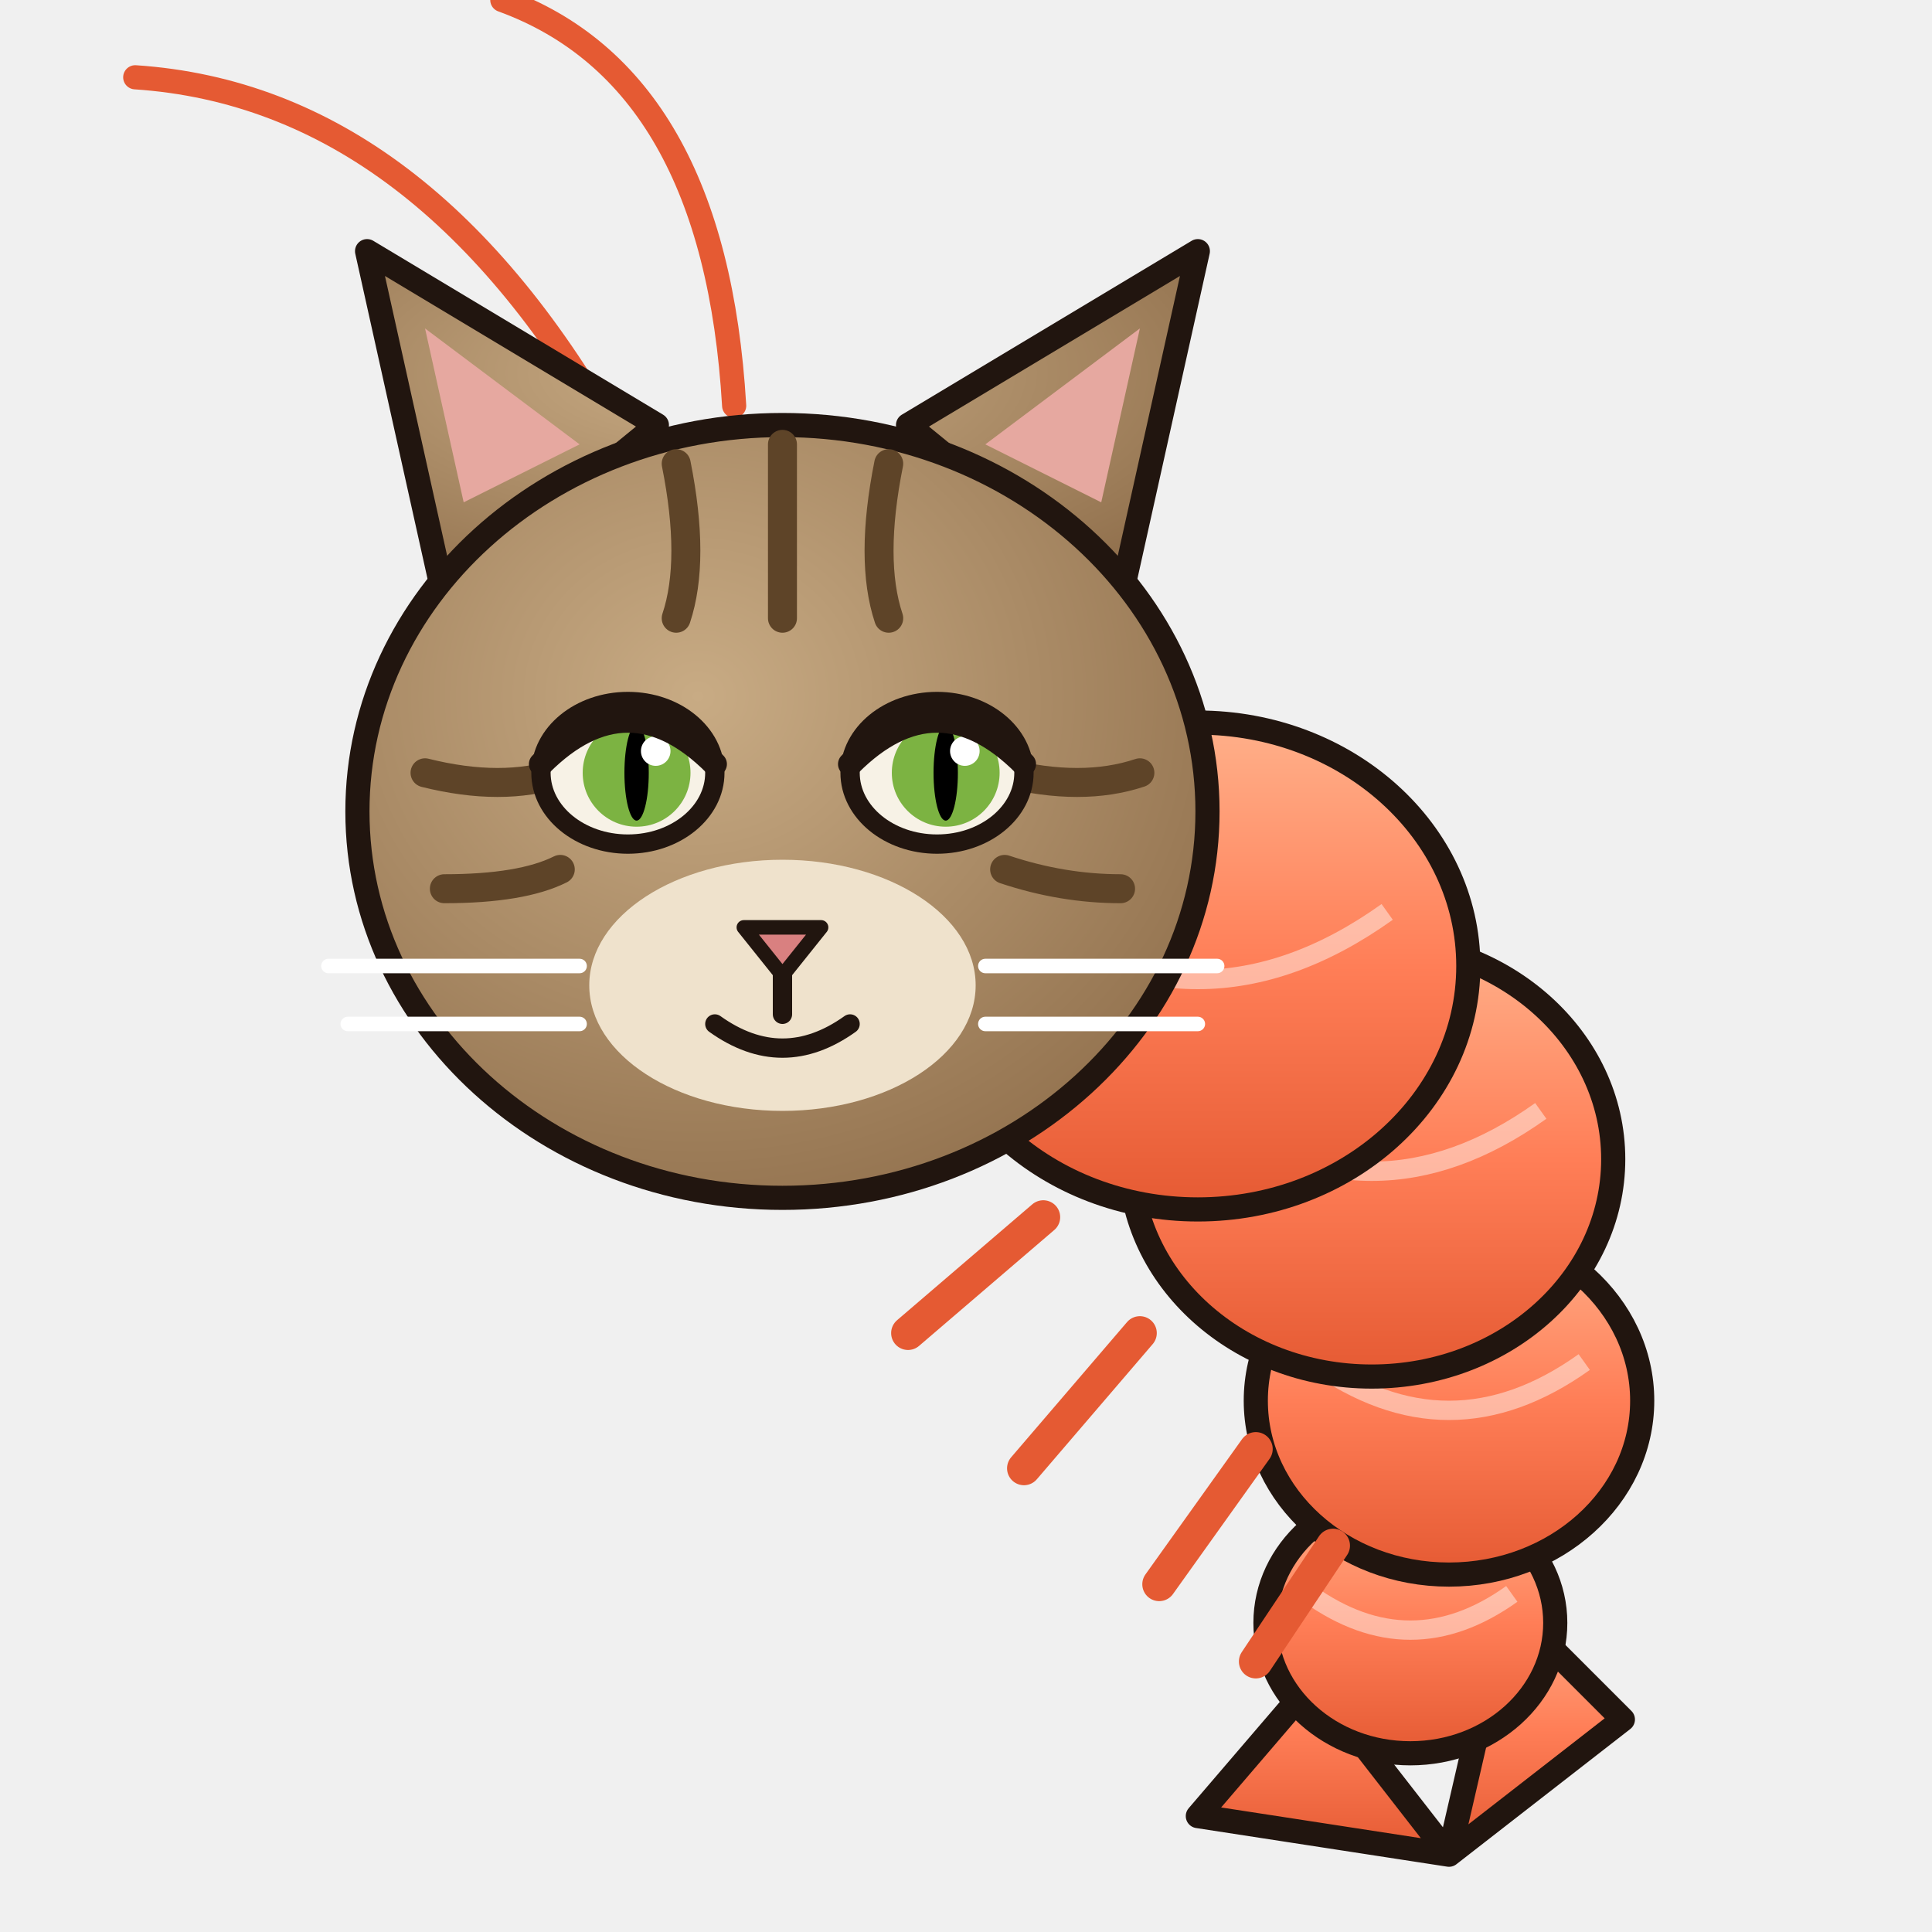
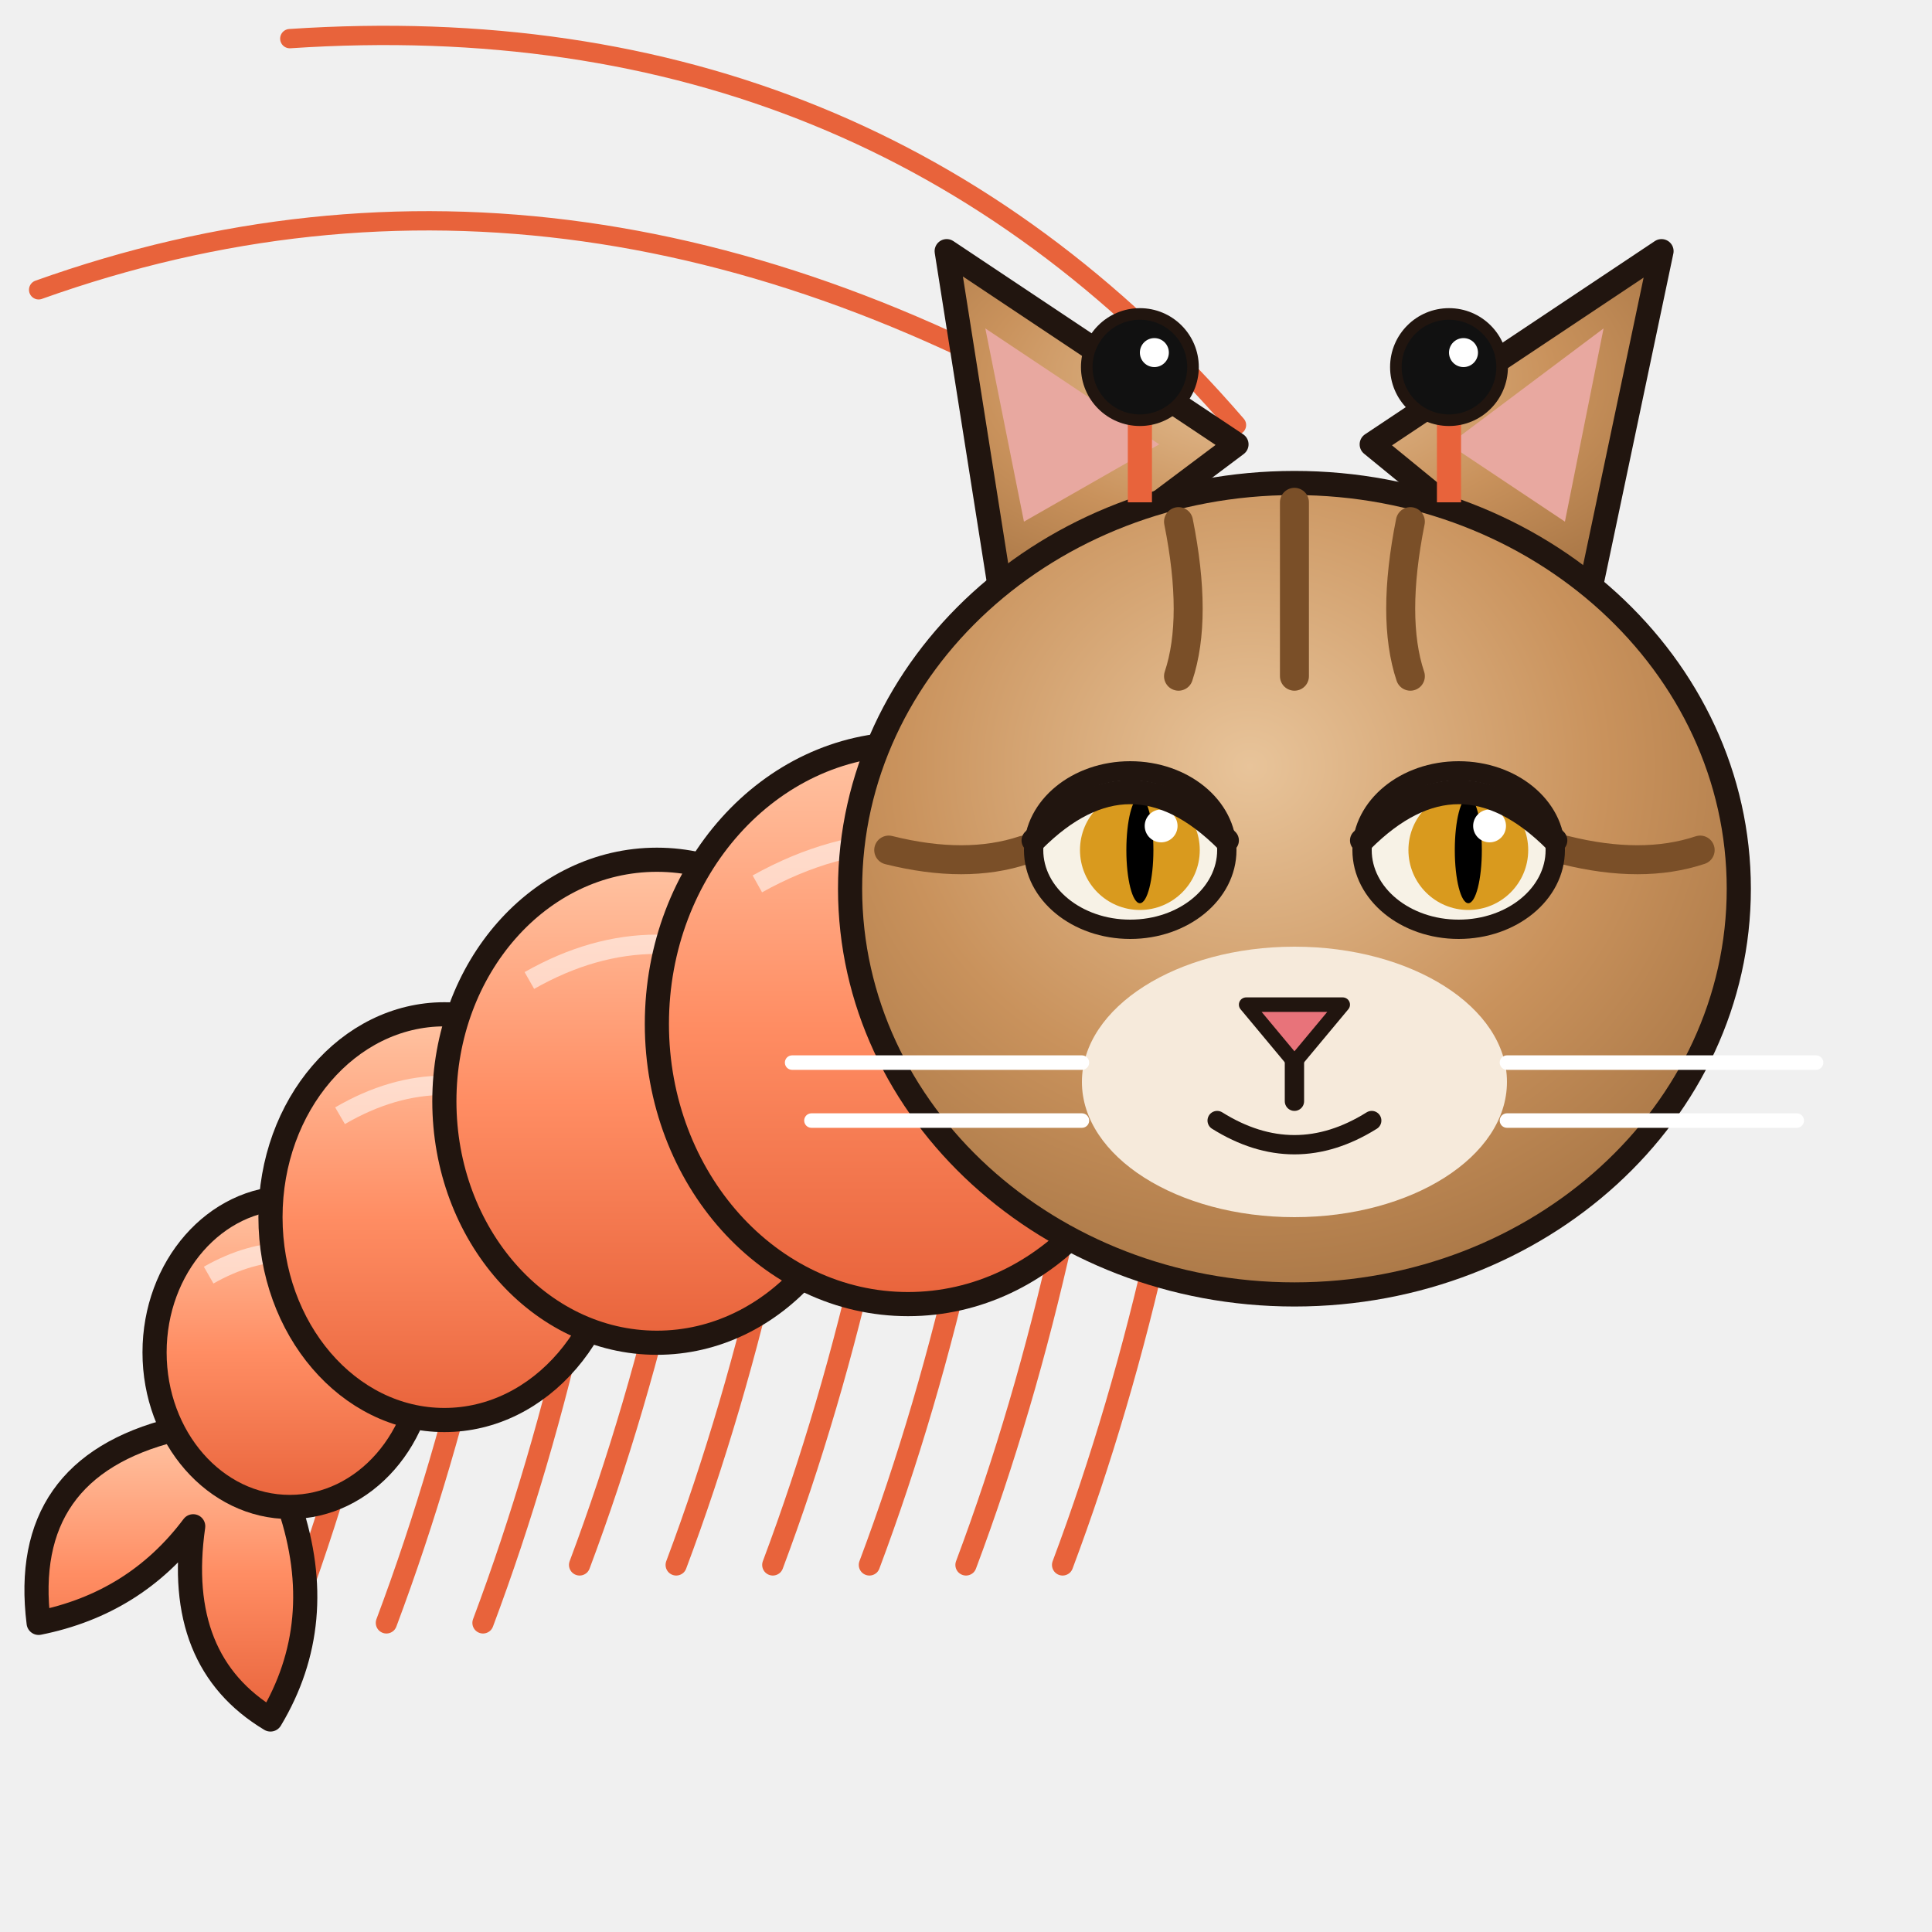
<svg xmlns="http://www.w3.org/2000/svg" viewBox="0 0 200 200">
  <defs>
    <linearGradient id="shr" x1="0" y1="0" x2="0" y2="1">
-       <stop offset="0.00" stop-color="#ffb08a" />
-       <stop offset="0.50" stop-color="#ff7e57" />
-       <stop offset="1.00" stop-color="#e55a33" />
+       <stop offset="0.00" stop-color="#ffc4a3" />
+       <stop offset="0.50" stop-color="#ff8d63" />
+       <stop offset="1.00" stop-color="#e8633b" />
    </linearGradient>
-     <radialGradient id="cat" cx="0.4" cy="0.35" r="0.8">
-       <stop offset="0.00" stop-color="#c8ab84" />
-       <stop offset="1.00" stop-color="#8c6b48" />
+     <radialGradient id="cat" cx="0.45" cy="0.35" r="0.8">
+       <stop offset="0.00" stop-color="#e8c49a" />
+       <stop offset="0.50" stop-color="#c9925c" />
+       <stop offset="1.00" stop-color="#9a6a3c" />
    </radialGradient>
  </defs>
-   <path d="M150 192 l-26 -4 l12 -14 z M150 192 l6 -26 l12 12 z" fill="url(#shr)" stroke="#21150f" stroke-width="2.5" stroke-linejoin="round" stroke-linecap="round" />
-   <ellipse cx="146" cy="168" rx="15" ry="13.5" fill="url(#shr)" stroke="#21150f" stroke-width="2.5" stroke-linejoin="round" stroke-linecap="round" />
-   <path d="M135.5 165 q10.5 7.5 21 0" stroke="#fff" stroke-width="2" fill="none" opacity=".45" />
-   <ellipse cx="150" cy="145" rx="20" ry="18" fill="url(#shr)" stroke="#21150f" stroke-width="2.5" stroke-linejoin="round" stroke-linecap="round" />
-   <path d="M136 141 q14 10 28 0" stroke="#fff" stroke-width="2" fill="none" opacity=".45" />
-   <ellipse cx="142" cy="120" rx="25" ry="22.5" fill="url(#shr)" stroke="#21150f" stroke-width="2.5" stroke-linejoin="round" stroke-linecap="round" />
-   <path d="M124.5 115 q17.5 12.5 35 0" stroke="#fff" stroke-width="2" fill="none" opacity=".45" />
-   <ellipse cx="124" cy="100" rx="28" ry="25.2" fill="url(#shr)" stroke="#21150f" stroke-width="2.5" stroke-linejoin="round" stroke-linecap="round" />
-   <path d="M104.4 94.4 q19.6 14 39.2 0" stroke="#fff" stroke-width="2" fill="none" opacity=".45" />
-   <path d="M108 126 l-14 12 M118 138 l-12 14 M130 150 l-10 14 M138 160 l-8 12" stroke="#e55a33" stroke-width="3.5" stroke-linecap="round" />
-   <path d="M64 46 Q44 10 14 8 M76 42 Q74 8 52 0" stroke="#e55a33" stroke-width="2.5" fill="none" stroke-linecap="round" />
-   <path d="M46 62 L38 26 L68 44 z M116 62 L124 26 L94 44 z" fill="url(#cat)" stroke="#21150f" stroke-width="2.5" stroke-linejoin="round" stroke-linecap="round" />
-   <path d="M48 52 L44 34 L60 46 z M114 52 L118 34 L102 46 z" fill="#e6a8a0" />
-   <ellipse cx="81" cy="84" rx="44" ry="40" fill="url(#cat)" stroke="#21150f" stroke-width="2.5" stroke-linejoin="round" stroke-linecap="round" />
-   <path d="M70 48 q2 10 0 16 M81 46 v18 M92 48 q-2 10 0 16 M44 80 q8 2 14 0 M104 80 q8 2 14 0 M46 92 q8 0 12 -2 M104 90 q6 2 12 2" stroke="#5e4428" stroke-width="3" fill="none" stroke-linecap="round" />
-   <ellipse cx="81" cy="102" rx="20" ry="13" fill="#efe2cc" />
-   <ellipse cx="65" cy="80" rx="9" ry="7.38" fill="#f7f2e6" stroke="#21150f" stroke-width="2" stroke-linejoin="round" stroke-linecap="round" />
-   <circle cx="65.9" cy="80" r="5.58" fill="#7cb342" />
-   <ellipse cx="65.9" cy="80" rx="1.26" ry="4.95" fill="#000" />
-   <circle cx="67.88" cy="77.75" r="1.53" fill="#fff" />
-   <path d="M56 79.1 Q65 70.1 74 79.1" fill="none" stroke="#21150f" stroke-width="2.5" stroke-linecap="round" />
-   <ellipse cx="97" cy="80" rx="9" ry="7.38" fill="#f7f2e6" stroke="#21150f" stroke-width="2" stroke-linejoin="round" stroke-linecap="round" />
-   <circle cx="97.9" cy="80" r="5.58" fill="#7cb342" />
-   <ellipse cx="97.9" cy="80" rx="1.26" ry="4.95" fill="#000" />
-   <circle cx="99.88" cy="77.75" r="1.53" fill="#fff" />
-   <path d="M88 79.1 Q97 70.1 106 79.1" fill="none" stroke="#21150f" stroke-width="2.5" stroke-linecap="round" />
-   <path d="M77 96 h8 l-4 5 z" fill="#d98080" stroke="#21150f" stroke-width="1.5" stroke-linejoin="round" stroke-linecap="round" />
-   <path d="M81 101 v4 M74 106 q7 5 14 0" stroke="#21150f" stroke-width="2" fill="none" stroke-linecap="round" />
-   <path d="M60 100 h-26 M60 106 h-24 M102 100 h24 M102 106 h22" stroke="#fff" stroke-width="1.5" stroke-linecap="round" />
+   <path d="M40 134 q-4 18 -10 34" stroke="#e8633b" stroke-width="2.2" fill="none" stroke-linecap="round" />
+   <path d="M50 134 q-4 18 -10 34" stroke="#e8633b" stroke-width="2.2" fill="none" stroke-linecap="round" />
+   <path d="M60 134 q-4 18 -10 34" stroke="#e8633b" stroke-width="2.2" fill="none" stroke-linecap="round" />
+   <path d="M70 128 q-4 18 -10 34" stroke="#e8633b" stroke-width="2.2" fill="none" stroke-linecap="round" />
+   <path d="M80 128 q-4 18 -10 34" stroke="#e8633b" stroke-width="2.2" fill="none" stroke-linecap="round" />
+   <path d="M90 128 q-4 18 -10 34" stroke="#e8633b" stroke-width="2.2" fill="none" stroke-linecap="round" />
+   <path d="M100 128 q-4 18 -10 34" stroke="#e8633b" stroke-width="2.2" fill="none" stroke-linecap="round" />
+   <path d="M110 128 q-4 18 -10 34" stroke="#e8633b" stroke-width="2.2" fill="none" stroke-linecap="round" />
+   <path d="M120 128 q-4 18 -10 34" stroke="#e8633b" stroke-width="2.2" fill="none" stroke-linecap="round" />
+   <path d="M18 148 q-16 4 -14 20 q10 -2 16 -10 q-2 14 8 20 q6 -10 2 -22 z" fill="url(#shr)" stroke="#21150f" stroke-width="2.5" stroke-linejoin="round" stroke-linecap="round" />
+   <ellipse cx="30" cy="140" rx="14" ry="16" fill="url(#shr)" stroke="#21150f" stroke-width="2.5" stroke-linejoin="round" stroke-linecap="round" />
+   <path d="M21.6 132 q8.4 -4.8 16.8 0" stroke="#fff" stroke-width="2" fill="none" opacity=".55" />
+   <ellipse cx="46" cy="126" rx="18" ry="21" fill="url(#shr)" stroke="#21150f" stroke-width="2.5" stroke-linejoin="round" stroke-linecap="round" />
+   <path d="M35.2 115.5 q10.8 -6.3 21.6 0" stroke="#fff" stroke-width="2" fill="none" opacity=".55" />
+   <ellipse cx="68" cy="114" rx="22" ry="25" fill="url(#shr)" stroke="#21150f" stroke-width="2.5" stroke-linejoin="round" stroke-linecap="round" />
+   <path d="M54.8 101.5 q13.2 -7.5 26.4 0" stroke="#fff" stroke-width="2" fill="none" opacity=".55" />
+   <ellipse cx="94" cy="106" rx="26" ry="29" fill="url(#shr)" stroke="#21150f" stroke-width="2.5" stroke-linejoin="round" stroke-linecap="round" />
+   <path d="M78.4 91.5 q15.6 -8.7 31.2 0" stroke="#fff" stroke-width="2" fill="none" opacity=".55" />
+   <path d="M118 46 Q60 10 4 30 M128 44 Q90 0 30 4" stroke="#e8633b" stroke-width="2" fill="none" stroke-linecap="round" />
+   <path d="M104 64 L98 26 L128 46 z M164 64 L172 26 L142 46 z" fill="url(#cat)" stroke="#21150f" stroke-width="2.5" stroke-linejoin="round" stroke-linecap="round" />
+   <path d="M106 54 L102 34 L120 46 z M162 54 L166 34 L150 46 z" fill="#e8a8a0" />
+   <ellipse cx="134" cy="92" rx="46" ry="42" fill="url(#cat)" stroke="#21150f" stroke-width="2.5" stroke-linejoin="round" stroke-linecap="round" />
+   <path d="M122 54 q2 10 0 16 M134 52 v18 M146 54 q-2 10 0 16 M92 88 q8 2 14 0 M162 88 q8 2 14 0" stroke="#7a4f28" stroke-width="3" fill="none" stroke-linecap="round" />
+   <path d="M118 40 v12 M150 40 v12" stroke="#e8633b" stroke-width="2.5" />
+   <circle cx="118" cy="38" r="5.5" fill="#111" stroke="#21150f" stroke-width="1.2" stroke-linejoin="round" stroke-linecap="round" />
+   <circle cx="150" cy="38" r="5.5" fill="#111" stroke="#21150f" stroke-width="1.2" stroke-linejoin="round" stroke-linecap="round" />
+   <circle cx="119.5" cy="36.5" r="1.5" fill="#fff" />
+   <circle cx="151.5" cy="36.5" r="1.5" fill="#fff" />
+   <ellipse cx="134" cy="112" rx="22" ry="14" fill="#f6eadb" />
+   <ellipse cx="117" cy="88" rx="10" ry="8.2" fill="#f7f2e6" stroke="#21150f" stroke-width="2" stroke-linejoin="round" stroke-linecap="round" />
+   <circle cx="118" cy="88" r="6.2" fill="#d99a1e" />
+   <ellipse cx="118" cy="88" rx="1.4" ry="5.5" fill="#000" />
+   <circle cx="120.2" cy="85.5" r="1.7" fill="#fff" />
+   <path d="M107 87 Q117 77 127 87" fill="none" stroke="#21150f" stroke-width="2.5" stroke-linecap="round" />
+   <ellipse cx="151" cy="88" rx="10" ry="8.2" fill="#f7f2e6" stroke="#21150f" stroke-width="2" stroke-linejoin="round" stroke-linecap="round" />
+   <circle cx="152" cy="88" r="6.2" fill="#d99a1e" />
+   <ellipse cx="152" cy="88" rx="1.4" ry="5.5" fill="#000" />
+   <circle cx="154.2" cy="85.5" r="1.7" fill="#fff" />
+   <path d="M141 87 Q151 77 161 87" fill="none" stroke="#21150f" stroke-width="2.5" stroke-linecap="round" />
+   <path d="M129 104 h10 l-5 6 z" fill="#e8737a" stroke="#21150f" stroke-width="1.5" stroke-linejoin="round" stroke-linecap="round" />
+   <path d="M134 110 v4 M126 116 q8 5 16 0" stroke="#21150f" stroke-width="2" fill="none" stroke-linecap="round" />
+   <path d="M112 110 h-30 M112 116 h-28 M156 110 h32 M156 116 h30" stroke="#fff" stroke-width="1.5" stroke-linecap="round" />
</svg>
